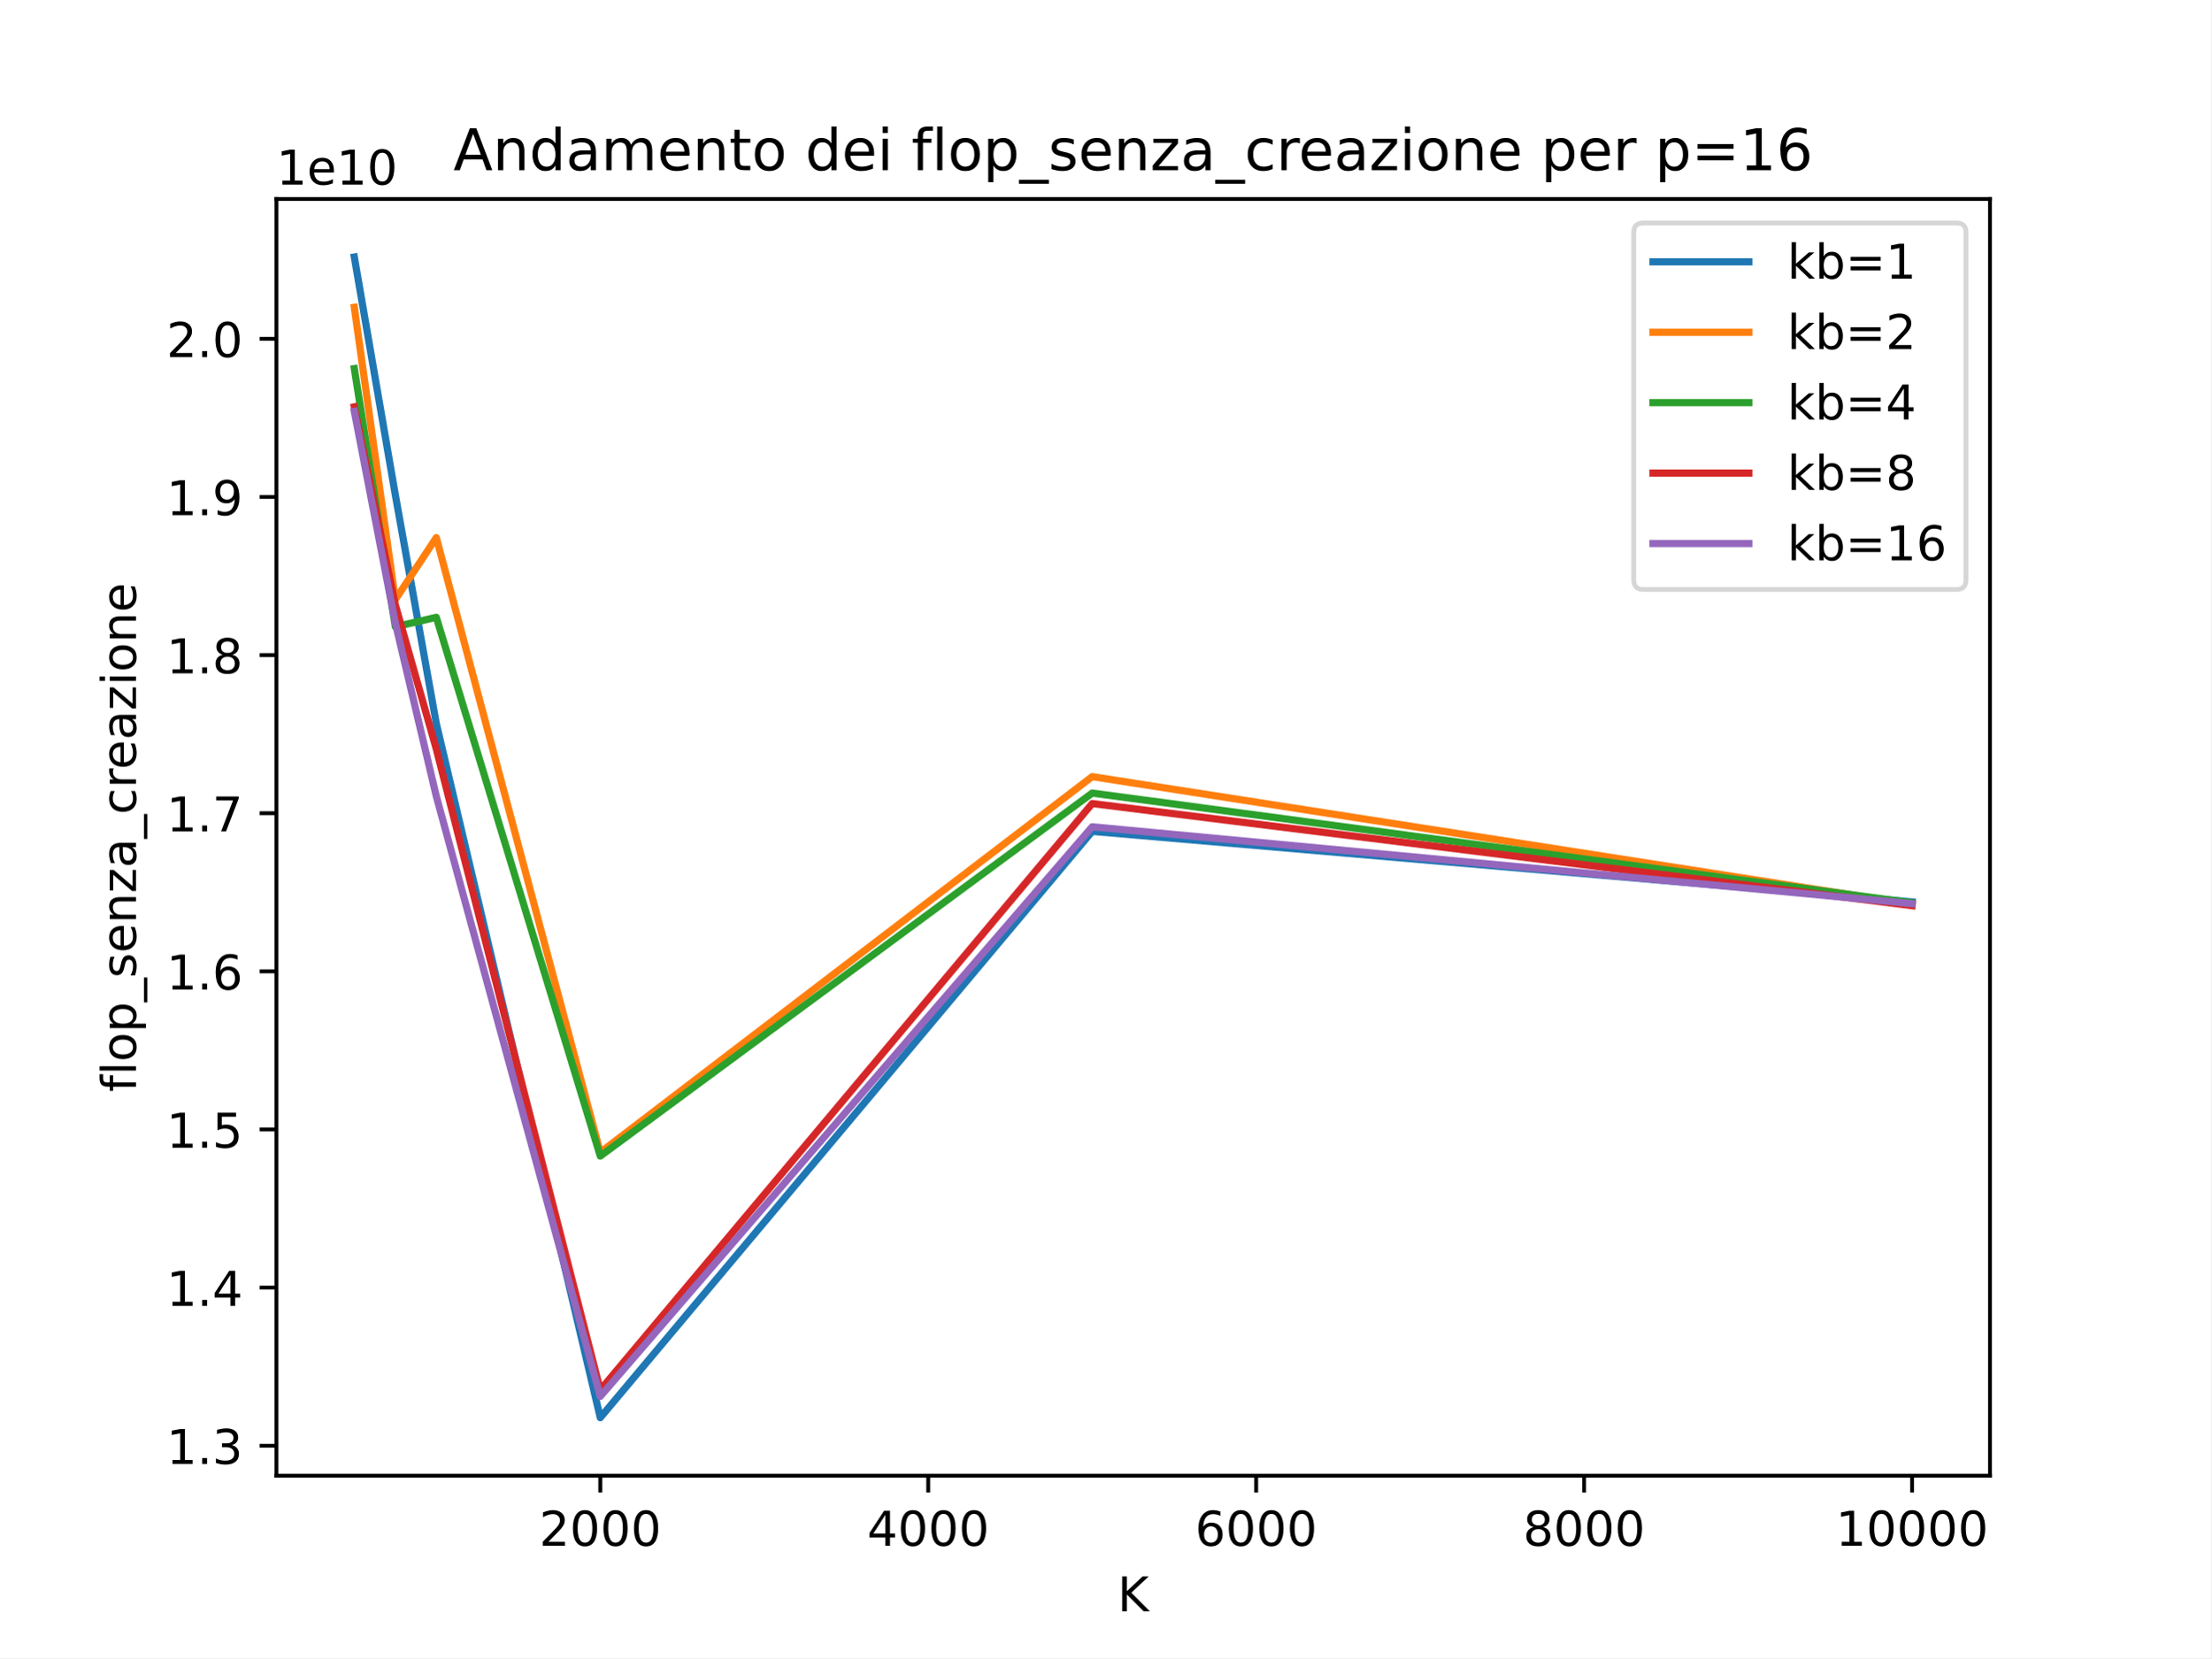
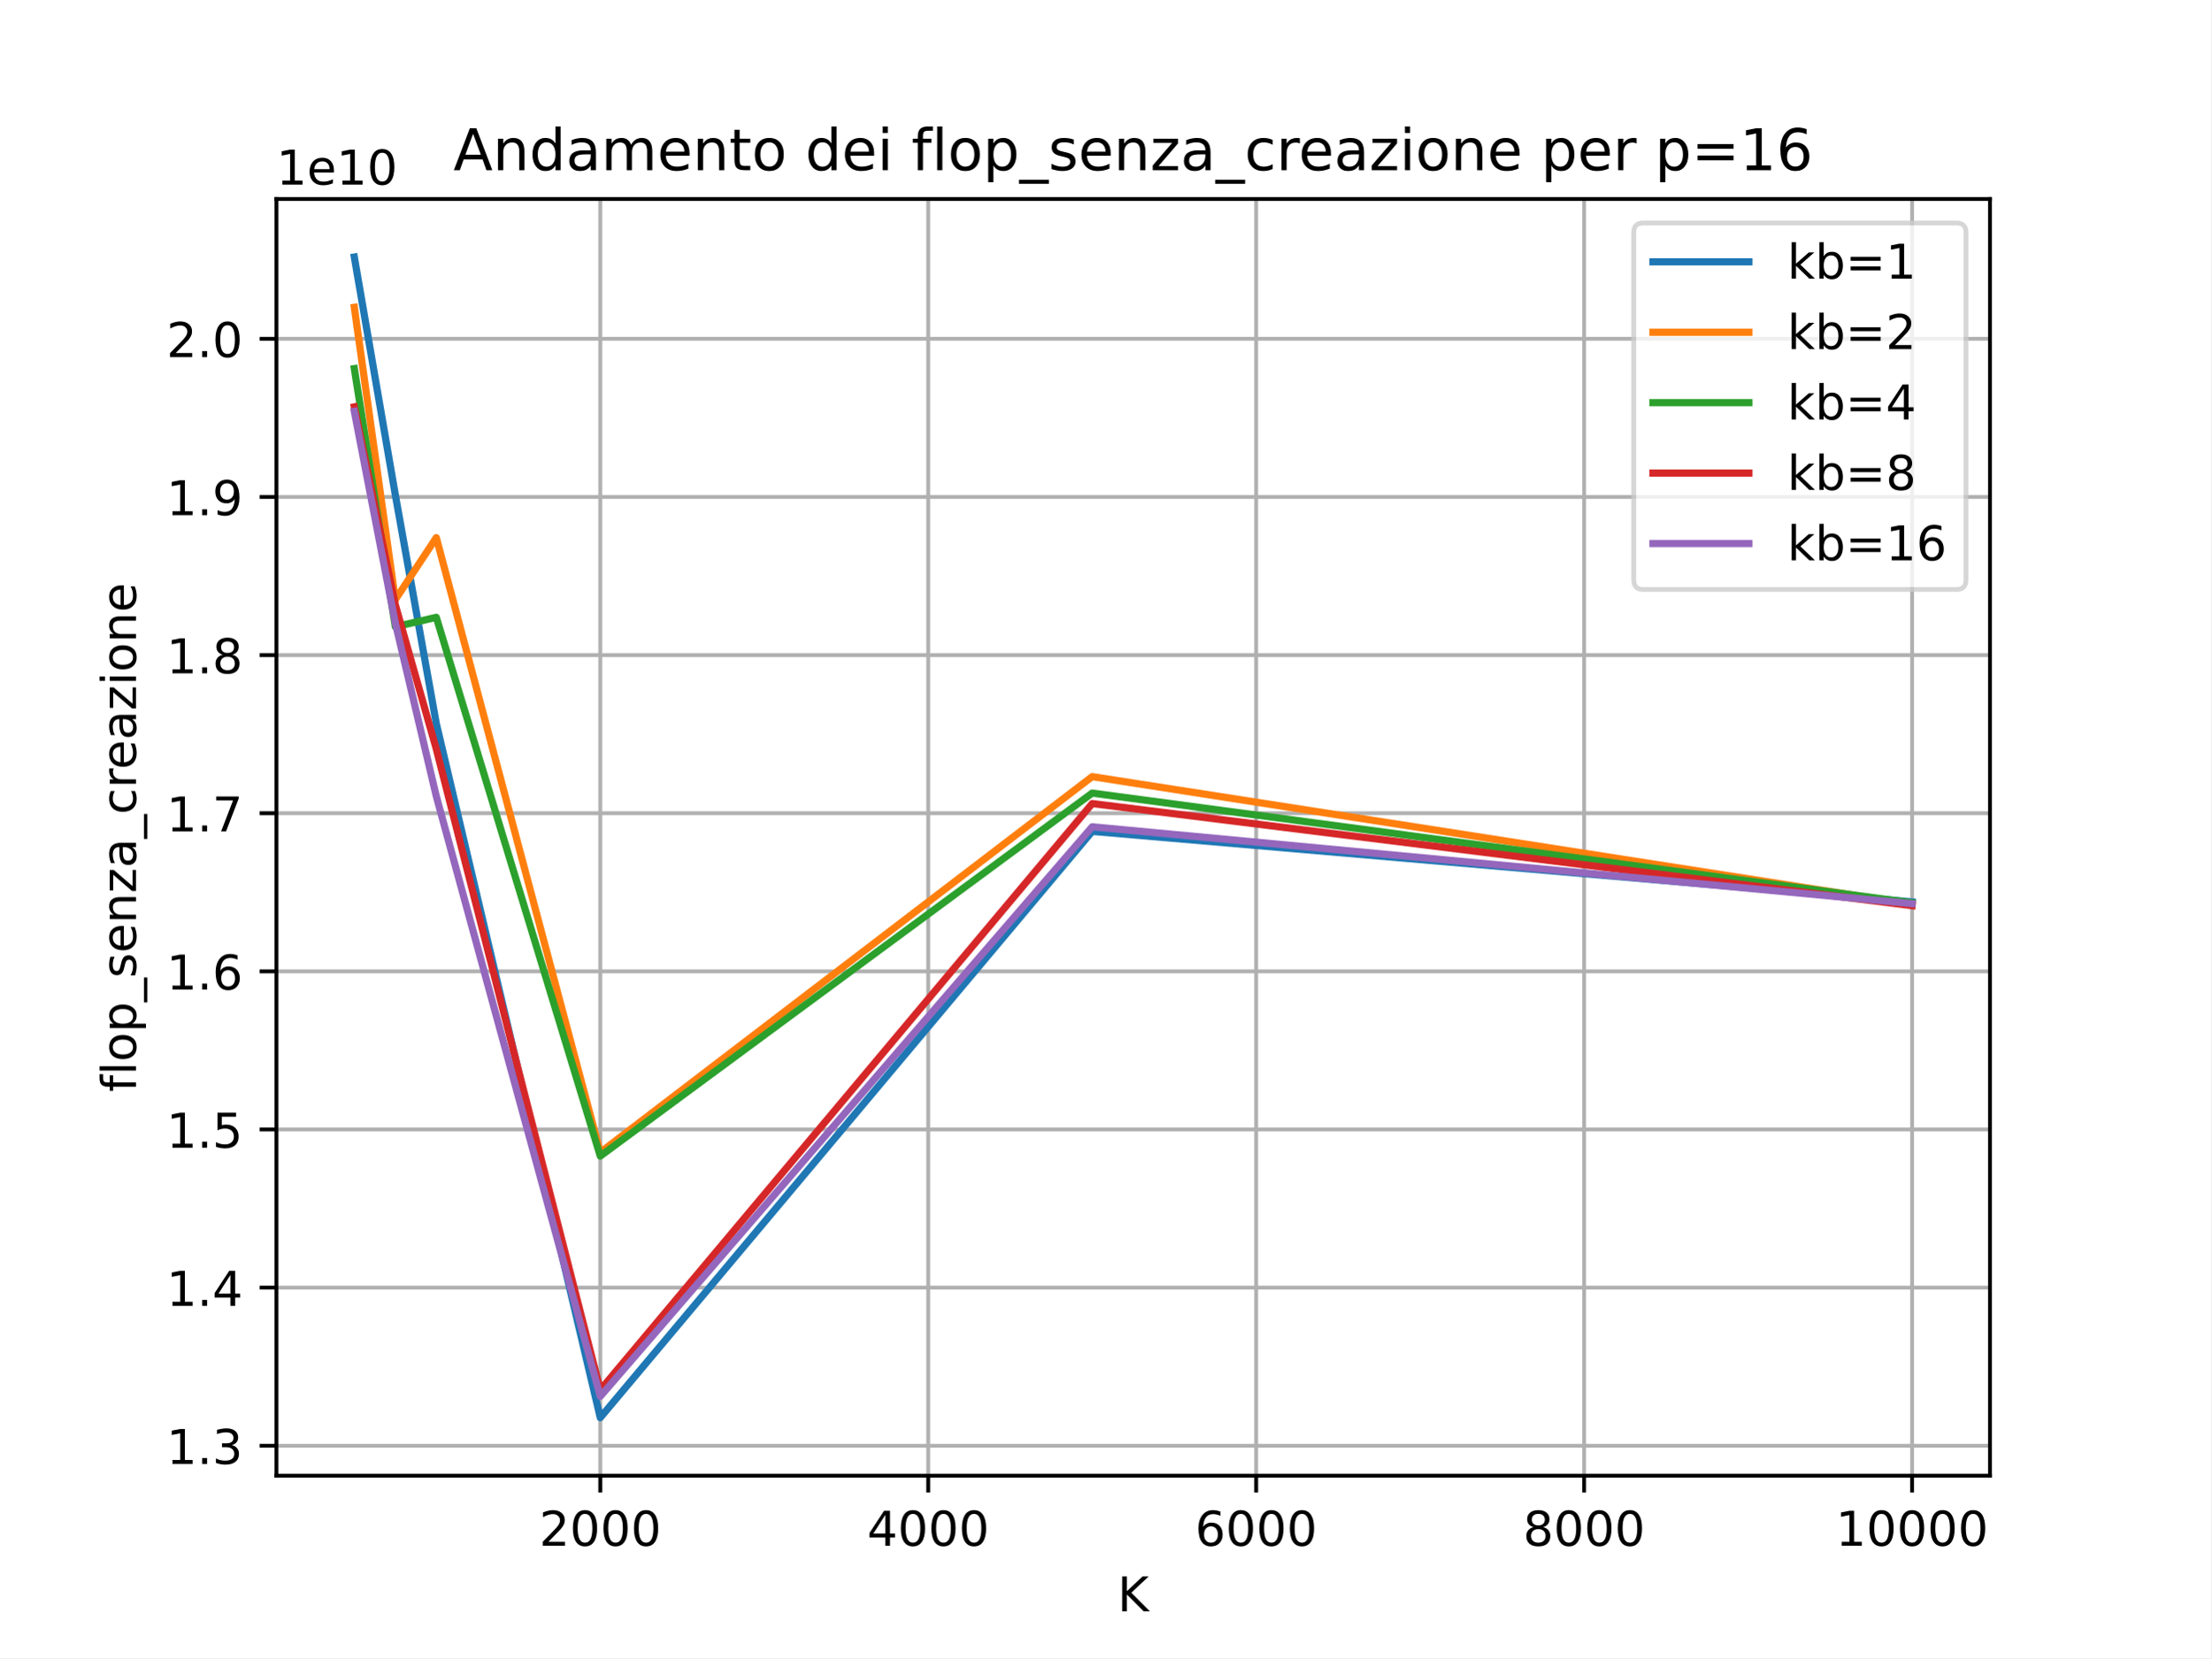
<svg xmlns="http://www.w3.org/2000/svg" xmlns:xlink="http://www.w3.org/1999/xlink" width="460.8pt" height="345.6pt" viewBox="0 0 460.8 345.6" version="1.1">
  <defs>
    <style type="text/css">*{stroke-linejoin: round; stroke-linecap: butt}</style>
  </defs>
  <g id="figure_1">
    <g id="patch_1">
      <path d="M 0 345.6  L 460.8 345.6  L 460.8 0  L 0 0  z " style="fill: #ffffff" />
    </g>
    <g id="axes_1">
      <g id="patch_2">
        <path d="M 57.6 307.584  L 414.72 307.584  L 414.72 41.472  L 57.6 41.472  z " style="fill: #ffffff" />
      </g>
      <g id="matplotlib.axis_1">
        <g id="xtick_1">
          <g id="line2d_1">
+             <path d="M 125.094 307.584  L 125.094 41.472  " clip-path="url(#p488bb3765c)" style="fill: none; stroke: #b0b0b0; stroke-width: 0.8; stroke-linecap: square" />
+           </g>
+           <g id="line2d_2">
            <defs>
-               <path id="m303eec79cc" d="M 0 0  L 0 3.5  " style="stroke: #000000; stroke-width: 0.8" />
+               <path id="m8a1fab4467" d="M 0 0  L 0 3.5  " style="stroke: #000000; stroke-width: 0.8" />
            </defs>
            <g>
-               <use xlink:href="#m303eec79cc" x="125.094" y="307.584" style="stroke: #000000; stroke-width: 0.8" />
+               <use xlink:href="#m8a1fab4467" x="125.094" y="307.584" style="stroke: #000000; stroke-width: 0.8" />
            </g>
          </g>
          <g id="text_1">
            <g transform="translate(112.369 322.1824) scale(0.1 -0.1)">
              <defs>
                <path id="DejaVuSans-32" d="M 1228 531  L 3431 531  L 3431 0  L 469 0  L 469 531  Q 828 903 1448 1529  Q 2069 2156 2228 2338  Q 2531 2678 2651 2914  Q 2772 3150 2772 3378  Q 2772 3750 2511 3984  Q 2250 4219 1831 4219  Q 1534 4219 1204 4116  Q 875 4013 500 3803  L 500 4441  Q 881 4594 1212 4672  Q 1544 4750 1819 4750  Q 2544 4750 2975 4387  Q 3406 4025 3406 3419  Q 3406 3131 3298 2873  Q 3191 2616 2906 2266  Q 2828 2175 2409 1742  Q 1991 1309 1228 531  z " transform="scale(0.015625)" />
                <path id="DejaVuSans-30" d="M 2034 4250  Q 1547 4250 1301 3770  Q 1056 3291 1056 2328  Q 1056 1369 1301 889  Q 1547 409 2034 409  Q 2525 409 2770 889  Q 3016 1369 3016 2328  Q 3016 3291 2770 3770  Q 2525 4250 2034 4250  z M 2034 4750  Q 2819 4750 3233 4129  Q 3647 3509 3647 2328  Q 3647 1150 3233 529  Q 2819 -91 2034 -91  Q 1250 -91 836 529  Q 422 1150 422 2328  Q 422 3509 836 4129  Q 1250 4750 2034 4750  z " transform="scale(0.015625)" />
              </defs>
              <use xlink:href="#DejaVuSans-32" />
              <use xlink:href="#DejaVuSans-30" x="63.623" />
              <use xlink:href="#DejaVuSans-30" x="127.246" />
              <use xlink:href="#DejaVuSans-30" x="190.869" />
            </g>
          </g>
        </g>
        <g id="xtick_2">
-           <g id="line2d_2">
-             <g>
-               <use xlink:href="#m303eec79cc" x="193.442" y="307.584" style="stroke: #000000; stroke-width: 0.8" />
+           <g id="line2d_3">
+             <path d="M 193.442 307.584  L 193.442 41.472  " clip-path="url(#p488bb3765c)" style="fill: none; stroke: #b0b0b0; stroke-width: 0.8; stroke-linecap: square" />
+           </g>
+           <g id="line2d_4">
+             <g>
+               <use xlink:href="#m8a1fab4467" x="193.442" y="307.584" style="stroke: #000000; stroke-width: 0.8" />
            </g>
          </g>
          <g id="text_2">
            <g transform="translate(180.7173 322.1824) scale(0.1 -0.1)">
              <defs>
                <path id="DejaVuSans-34" d="M 2419 4116  L 825 1625  L 2419 1625  L 2419 4116  z M 2253 4666  L 3047 4666  L 3047 1625  L 3713 1625  L 3713 1100  L 3047 1100  L 3047 0  L 2419 0  L 2419 1100  L 313 1100  L 313 1709  L 2253 4666  z " transform="scale(0.015625)" />
              </defs>
              <use xlink:href="#DejaVuSans-34" />
              <use xlink:href="#DejaVuSans-30" x="63.623" />
              <use xlink:href="#DejaVuSans-30" x="127.246" />
              <use xlink:href="#DejaVuSans-30" x="190.869" />
            </g>
          </g>
        </g>
        <g id="xtick_3">
-           <g id="line2d_3">
-             <g>
-               <use xlink:href="#m303eec79cc" x="261.791" y="307.584" style="stroke: #000000; stroke-width: 0.8" />
+           <g id="line2d_5">
+             <path d="M 261.791 307.584  L 261.791 41.472  " clip-path="url(#p488bb3765c)" style="fill: none; stroke: #b0b0b0; stroke-width: 0.8; stroke-linecap: square" />
+           </g>
+           <g id="line2d_6">
+             <g>
+               <use xlink:href="#m8a1fab4467" x="261.791" y="307.584" style="stroke: #000000; stroke-width: 0.8" />
            </g>
          </g>
          <g id="text_3">
            <g transform="translate(249.0656 322.1824) scale(0.1 -0.1)">
              <defs>
                <path id="DejaVuSans-36" d="M 2113 2584  Q 1688 2584 1439 2293  Q 1191 2003 1191 1497  Q 1191 994 1439 701  Q 1688 409 2113 409  Q 2538 409 2786 701  Q 3034 994 3034 1497  Q 3034 2003 2786 2293  Q 2538 2584 2113 2584  z M 3366 4563  L 3366 3988  Q 3128 4100 2886 4159  Q 2644 4219 2406 4219  Q 1781 4219 1451 3797  Q 1122 3375 1075 2522  Q 1259 2794 1537 2939  Q 1816 3084 2150 3084  Q 2853 3084 3261 2657  Q 3669 2231 3669 1497  Q 3669 778 3244 343  Q 2819 -91 2113 -91  Q 1303 -91 875 529  Q 447 1150 447 2328  Q 447 3434 972 4092  Q 1497 4750 2381 4750  Q 2619 4750 2861 4703  Q 3103 4656 3366 4563  z " transform="scale(0.015625)" />
              </defs>
              <use xlink:href="#DejaVuSans-36" />
              <use xlink:href="#DejaVuSans-30" x="63.623" />
              <use xlink:href="#DejaVuSans-30" x="127.246" />
              <use xlink:href="#DejaVuSans-30" x="190.869" />
            </g>
          </g>
        </g>
        <g id="xtick_4">
-           <g id="line2d_4">
-             <g>
-               <use xlink:href="#m303eec79cc" x="330.139" y="307.584" style="stroke: #000000; stroke-width: 0.8" />
+           <g id="line2d_7">
+             <path d="M 330.139 307.584  L 330.139 41.472  " clip-path="url(#p488bb3765c)" style="fill: none; stroke: #b0b0b0; stroke-width: 0.8; stroke-linecap: square" />
+           </g>
+           <g id="line2d_8">
+             <g>
+               <use xlink:href="#m8a1fab4467" x="330.139" y="307.584" style="stroke: #000000; stroke-width: 0.8" />
            </g>
          </g>
          <g id="text_4">
            <g transform="translate(317.4139 322.1824) scale(0.1 -0.1)">
              <defs>
                <path id="DejaVuSans-38" d="M 2034 2216  Q 1584 2216 1326 1975  Q 1069 1734 1069 1313  Q 1069 891 1326 650  Q 1584 409 2034 409  Q 2484 409 2743 651  Q 3003 894 3003 1313  Q 3003 1734 2745 1975  Q 2488 2216 2034 2216  z M 1403 2484  Q 997 2584 770 2862  Q 544 3141 544 3541  Q 544 4100 942 4425  Q 1341 4750 2034 4750  Q 2731 4750 3128 4425  Q 3525 4100 3525 3541  Q 3525 3141 3298 2862  Q 3072 2584 2669 2484  Q 3125 2378 3379 2068  Q 3634 1759 3634 1313  Q 3634 634 3220 271  Q 2806 -91 2034 -91  Q 1263 -91 848 271  Q 434 634 434 1313  Q 434 1759 690 2068  Q 947 2378 1403 2484  z M 1172 3481  Q 1172 3119 1398 2916  Q 1625 2713 2034 2713  Q 2441 2713 2670 2916  Q 2900 3119 2900 3481  Q 2900 3844 2670 4047  Q 2441 4250 2034 4250  Q 1625 4250 1398 4047  Q 1172 3844 1172 3481  z " transform="scale(0.015625)" />
              </defs>
              <use xlink:href="#DejaVuSans-38" />
              <use xlink:href="#DejaVuSans-30" x="63.623" />
              <use xlink:href="#DejaVuSans-30" x="127.246" />
              <use xlink:href="#DejaVuSans-30" x="190.869" />
            </g>
          </g>
        </g>
        <g id="xtick_5">
-           <g id="line2d_5">
-             <g>
-               <use xlink:href="#m303eec79cc" x="398.487" y="307.584" style="stroke: #000000; stroke-width: 0.8" />
+           <g id="line2d_9">
+             <path d="M 398.487 307.584  L 398.487 41.472  " clip-path="url(#p488bb3765c)" style="fill: none; stroke: #b0b0b0; stroke-width: 0.8; stroke-linecap: square" />
+           </g>
+           <g id="line2d_10">
+             <g>
+               <use xlink:href="#m8a1fab4467" x="398.487" y="307.584" style="stroke: #000000; stroke-width: 0.8" />
            </g>
          </g>
          <g id="text_5">
            <g transform="translate(382.581 322.1824) scale(0.1 -0.1)">
              <defs>
                <path id="DejaVuSans-31" d="M 794 531  L 1825 531  L 1825 4091  L 703 3866  L 703 4441  L 1819 4666  L 2450 4666  L 2450 531  L 3481 531  L 3481 0  L 794 0  L 794 531  z " transform="scale(0.015625)" />
              </defs>
              <use xlink:href="#DejaVuSans-31" />
              <use xlink:href="#DejaVuSans-30" x="63.623" />
              <use xlink:href="#DejaVuSans-30" x="127.246" />
              <use xlink:href="#DejaVuSans-30" x="190.869" />
              <use xlink:href="#DejaVuSans-30" x="254.492" />
            </g>
          </g>
        </g>
        <g id="text_6">
          <g transform="translate(232.8811 335.8606) scale(0.1 -0.1)">
            <defs>
              <path id="DejaVuSans-4b" d="M 628 4666  L 1259 4666  L 1259 2694  L 3353 4666  L 4166 4666  L 1850 2491  L 4331 0  L 3500 0  L 1259 2247  L 1259 0  L 628 0  L 628 4666  z " transform="scale(0.015625)" />
            </defs>
            <use xlink:href="#DejaVuSans-4b" />
          </g>
        </g>
      </g>
      <g id="matplotlib.axis_2">
        <g id="ytick_1">
-           <g id="line2d_6">
+           <g id="line2d_11">
+             <path d="M 57.6 301.341  L 414.72 301.341  " clip-path="url(#p488bb3765c)" style="fill: none; stroke: #b0b0b0; stroke-width: 0.8; stroke-linecap: square" />
+           </g>
+           <g id="line2d_12">
            <defs>
-               <path id="m26d5288cfd" d="M 0 0  L -3.5 0  " style="stroke: #000000; stroke-width: 0.8" />
+               <path id="mc2e366b44c" d="M 0 0  L -3.5 0  " style="stroke: #000000; stroke-width: 0.8" />
            </defs>
            <g>
-               <use xlink:href="#m26d5288cfd" x="57.6" y="301.341" style="stroke: #000000; stroke-width: 0.8" />
+               <use xlink:href="#mc2e366b44c" x="57.6" y="301.341" style="stroke: #000000; stroke-width: 0.8" />
            </g>
          </g>
          <g id="text_7">
            <g transform="translate(34.69687 305.14) scale(0.1 -0.1)">
              <defs>
                <path id="DejaVuSans-2e" d="M 684 794  L 1344 794  L 1344 0  L 684 0  L 684 794  z " transform="scale(0.015625)" />
                <path id="DejaVuSans-33" d="M 2597 2516  Q 3050 2419 3304 2112  Q 3559 1806 3559 1356  Q 3559 666 3084 287  Q 2609 -91 1734 -91  Q 1441 -91 1130 -33  Q 819 25 488 141  L 488 750  Q 750 597 1062 519  Q 1375 441 1716 441  Q 2309 441 2620 675  Q 2931 909 2931 1356  Q 2931 1769 2642 2001  Q 2353 2234 1838 2234  L 1294 2234  L 1294 2753  L 1863 2753  Q 2328 2753 2575 2939  Q 2822 3125 2822 3475  Q 2822 3834 2567 4026  Q 2313 4219 1838 4219  Q 1578 4219 1281 4162  Q 984 4106 628 3988  L 628 4550  Q 988 4650 1302 4700  Q 1616 4750 1894 4750  Q 2613 4750 3031 4423  Q 3450 4097 3450 3541  Q 3450 3153 3228 2886  Q 3006 2619 2597 2516  z " transform="scale(0.015625)" />
              </defs>
              <use xlink:href="#DejaVuSans-31" />
              <use xlink:href="#DejaVuSans-2e" x="63.623" />
              <use xlink:href="#DejaVuSans-33" x="95.41" />
            </g>
          </g>
        </g>
        <g id="ytick_2">
-           <g id="line2d_7">
-             <g>
-               <use xlink:href="#m26d5288cfd" x="57.6" y="268.38" style="stroke: #000000; stroke-width: 0.8" />
+           <g id="line2d_13">
+             <path d="M 57.6 268.38  L 414.72 268.38  " clip-path="url(#p488bb3765c)" style="fill: none; stroke: #b0b0b0; stroke-width: 0.8; stroke-linecap: square" />
+           </g>
+           <g id="line2d_14">
+             <g>
+               <use xlink:href="#mc2e366b44c" x="57.6" y="268.38" style="stroke: #000000; stroke-width: 0.8" />
            </g>
          </g>
          <g id="text_8">
            <g transform="translate(34.69687 272.1792) scale(0.1 -0.1)">
              <use xlink:href="#DejaVuSans-31" />
              <use xlink:href="#DejaVuSans-2e" x="63.623" />
              <use xlink:href="#DejaVuSans-34" x="95.41" />
            </g>
          </g>
        </g>
        <g id="ytick_3">
-           <g id="line2d_8">
-             <g>
-               <use xlink:href="#m26d5288cfd" x="57.6" y="235.419" style="stroke: #000000; stroke-width: 0.8" />
+           <g id="line2d_15">
+             <path d="M 57.6 235.419  L 414.72 235.419  " clip-path="url(#p488bb3765c)" style="fill: none; stroke: #b0b0b0; stroke-width: 0.8; stroke-linecap: square" />
+           </g>
+           <g id="line2d_16">
+             <g>
+               <use xlink:href="#mc2e366b44c" x="57.6" y="235.419" style="stroke: #000000; stroke-width: 0.8" />
            </g>
          </g>
          <g id="text_9">
            <g transform="translate(34.69687 239.2184) scale(0.1 -0.1)">
              <defs>
                <path id="DejaVuSans-35" d="M 691 4666  L 3169 4666  L 3169 4134  L 1269 4134  L 1269 2991  Q 1406 3038 1543 3061  Q 1681 3084 1819 3084  Q 2600 3084 3056 2656  Q 3513 2228 3513 1497  Q 3513 744 3044 326  Q 2575 -91 1722 -91  Q 1428 -91 1123 -41  Q 819 9 494 109  L 494 744  Q 775 591 1075 516  Q 1375 441 1709 441  Q 2250 441 2565 725  Q 2881 1009 2881 1497  Q 2881 1984 2565 2268  Q 2250 2553 1709 2553  Q 1456 2553 1204 2497  Q 953 2441 691 2322  L 691 4666  z " transform="scale(0.015625)" />
              </defs>
              <use xlink:href="#DejaVuSans-31" />
              <use xlink:href="#DejaVuSans-2e" x="63.623" />
              <use xlink:href="#DejaVuSans-35" x="95.41" />
            </g>
          </g>
        </g>
        <g id="ytick_4">
-           <g id="line2d_9">
-             <g>
-               <use xlink:href="#m26d5288cfd" x="57.6" y="202.458" style="stroke: #000000; stroke-width: 0.8" />
+           <g id="line2d_17">
+             <path d="M 57.6 202.458  L 414.72 202.458  " clip-path="url(#p488bb3765c)" style="fill: none; stroke: #b0b0b0; stroke-width: 0.8; stroke-linecap: square" />
+           </g>
+           <g id="line2d_18">
+             <g>
+               <use xlink:href="#mc2e366b44c" x="57.6" y="202.458" style="stroke: #000000; stroke-width: 0.8" />
            </g>
          </g>
          <g id="text_10">
            <g transform="translate(34.69687 206.2576) scale(0.1 -0.1)">
              <use xlink:href="#DejaVuSans-31" />
              <use xlink:href="#DejaVuSans-2e" x="63.623" />
              <use xlink:href="#DejaVuSans-36" x="95.41" />
            </g>
          </g>
        </g>
        <g id="ytick_5">
-           <g id="line2d_10">
-             <g>
-               <use xlink:href="#m26d5288cfd" x="57.6" y="169.498" style="stroke: #000000; stroke-width: 0.8" />
+           <g id="line2d_19">
+             <path d="M 57.6 169.498  L 414.72 169.498  " clip-path="url(#p488bb3765c)" style="fill: none; stroke: #b0b0b0; stroke-width: 0.8; stroke-linecap: square" />
+           </g>
+           <g id="line2d_20">
+             <g>
+               <use xlink:href="#mc2e366b44c" x="57.6" y="169.498" style="stroke: #000000; stroke-width: 0.8" />
            </g>
          </g>
          <g id="text_11">
            <g transform="translate(34.69687 173.2968) scale(0.1 -0.1)">
              <defs>
                <path id="DejaVuSans-37" d="M 525 4666  L 3525 4666  L 3525 4397  L 1831 0  L 1172 0  L 2766 4134  L 525 4134  L 525 4666  z " transform="scale(0.015625)" />
              </defs>
              <use xlink:href="#DejaVuSans-31" />
              <use xlink:href="#DejaVuSans-2e" x="63.623" />
              <use xlink:href="#DejaVuSans-37" x="95.41" />
            </g>
          </g>
        </g>
        <g id="ytick_6">
-           <g id="line2d_11">
-             <g>
-               <use xlink:href="#m26d5288cfd" x="57.6" y="136.537" style="stroke: #000000; stroke-width: 0.8" />
+           <g id="line2d_21">
+             <path d="M 57.6 136.537  L 414.72 136.537  " clip-path="url(#p488bb3765c)" style="fill: none; stroke: #b0b0b0; stroke-width: 0.8; stroke-linecap: square" />
+           </g>
+           <g id="line2d_22">
+             <g>
+               <use xlink:href="#mc2e366b44c" x="57.6" y="136.537" style="stroke: #000000; stroke-width: 0.8" />
            </g>
          </g>
          <g id="text_12">
            <g transform="translate(34.69687 140.336) scale(0.1 -0.1)">
              <use xlink:href="#DejaVuSans-31" />
              <use xlink:href="#DejaVuSans-2e" x="63.623" />
              <use xlink:href="#DejaVuSans-38" x="95.41" />
            </g>
          </g>
        </g>
        <g id="ytick_7">
-           <g id="line2d_12">
-             <g>
-               <use xlink:href="#m26d5288cfd" x="57.6" y="103.576" style="stroke: #000000; stroke-width: 0.8" />
+           <g id="line2d_23">
+             <path d="M 57.6 103.576  L 414.72 103.576  " clip-path="url(#p488bb3765c)" style="fill: none; stroke: #b0b0b0; stroke-width: 0.8; stroke-linecap: square" />
+           </g>
+           <g id="line2d_24">
+             <g>
+               <use xlink:href="#mc2e366b44c" x="57.6" y="103.576" style="stroke: #000000; stroke-width: 0.8" />
            </g>
          </g>
          <g id="text_13">
            <g transform="translate(34.69687 107.3752) scale(0.1 -0.1)">
              <defs>
                <path id="DejaVuSans-39" d="M 703 97  L 703 672  Q 941 559 1184 500  Q 1428 441 1663 441  Q 2288 441 2617 861  Q 2947 1281 2994 2138  Q 2813 1869 2534 1725  Q 2256 1581 1919 1581  Q 1219 1581 811 2004  Q 403 2428 403 3163  Q 403 3881 828 4315  Q 1253 4750 1959 4750  Q 2769 4750 3195 4129  Q 3622 3509 3622 2328  Q 3622 1225 3098 567  Q 2575 -91 1691 -91  Q 1453 -91 1209 -44  Q 966 3 703 97  z M 1959 2075  Q 2384 2075 2632 2365  Q 2881 2656 2881 3163  Q 2881 3666 2632 3958  Q 2384 4250 1959 4250  Q 1534 4250 1286 3958  Q 1038 3666 1038 3163  Q 1038 2656 1286 2365  Q 1534 2075 1959 2075  z " transform="scale(0.015625)" />
              </defs>
              <use xlink:href="#DejaVuSans-31" />
              <use xlink:href="#DejaVuSans-2e" x="63.623" />
              <use xlink:href="#DejaVuSans-39" x="95.41" />
            </g>
          </g>
        </g>
        <g id="ytick_8">
-           <g id="line2d_13">
-             <g>
-               <use xlink:href="#m26d5288cfd" x="57.6" y="70.615" style="stroke: #000000; stroke-width: 0.8" />
+           <g id="line2d_25">
+             <path d="M 57.6 70.615  L 414.72 70.615  " clip-path="url(#p488bb3765c)" style="fill: none; stroke: #b0b0b0; stroke-width: 0.8; stroke-linecap: square" />
+           </g>
+           <g id="line2d_26">
+             <g>
+               <use xlink:href="#mc2e366b44c" x="57.6" y="70.615" style="stroke: #000000; stroke-width: 0.8" />
            </g>
          </g>
          <g id="text_14">
            <g transform="translate(34.69687 74.41446) scale(0.1 -0.1)">
              <use xlink:href="#DejaVuSans-32" />
              <use xlink:href="#DejaVuSans-2e" x="63.623" />
              <use xlink:href="#DejaVuSans-30" x="95.41" />
            </g>
          </g>
        </g>
        <g id="text_15">
          <g transform="translate(28.33906 227.5999) rotate(-90) scale(0.1 -0.1)">
            <defs>
              <path id="DejaVuSans-66" d="M 2375 4863  L 2375 4384  L 1825 4384  Q 1516 4384 1395 4259  Q 1275 4134 1275 3809  L 1275 3500  L 2222 3500  L 2222 3053  L 1275 3053  L 1275 0  L 697 0  L 697 3053  L 147 3053  L 147 3500  L 697 3500  L 697 3744  Q 697 4328 969 4595  Q 1241 4863 1831 4863  L 2375 4863  z " transform="scale(0.015625)" />
              <path id="DejaVuSans-6c" d="M 603 4863  L 1178 4863  L 1178 0  L 603 0  L 603 4863  z " transform="scale(0.015625)" />
              <path id="DejaVuSans-6f" d="M 1959 3097  Q 1497 3097 1228 2736  Q 959 2375 959 1747  Q 959 1119 1226 758  Q 1494 397 1959 397  Q 2419 397 2687 759  Q 2956 1122 2956 1747  Q 2956 2369 2687 2733  Q 2419 3097 1959 3097  z M 1959 3584  Q 2709 3584 3137 3096  Q 3566 2609 3566 1747  Q 3566 888 3137 398  Q 2709 -91 1959 -91  Q 1206 -91 779 398  Q 353 888 353 1747  Q 353 2609 779 3096  Q 1206 3584 1959 3584  z " transform="scale(0.015625)" />
              <path id="DejaVuSans-70" d="M 1159 525  L 1159 -1331  L 581 -1331  L 581 3500  L 1159 3500  L 1159 2969  Q 1341 3281 1617 3432  Q 1894 3584 2278 3584  Q 2916 3584 3314 3078  Q 3713 2572 3713 1747  Q 3713 922 3314 415  Q 2916 -91 2278 -91  Q 1894 -91 1617 61  Q 1341 213 1159 525  z M 3116 1747  Q 3116 2381 2855 2742  Q 2594 3103 2138 3103  Q 1681 3103 1420 2742  Q 1159 2381 1159 1747  Q 1159 1113 1420 752  Q 1681 391 2138 391  Q 2594 391 2855 752  Q 3116 1113 3116 1747  z " transform="scale(0.015625)" />
              <path id="DejaVuSans-5f" d="M 3263 -1063  L 3263 -1509  L -63 -1509  L -63 -1063  L 3263 -1063  z " transform="scale(0.015625)" />
              <path id="DejaVuSans-73" d="M 2834 3397  L 2834 2853  Q 2591 2978 2328 3040  Q 2066 3103 1784 3103  Q 1356 3103 1142 2972  Q 928 2841 928 2578  Q 928 2378 1081 2264  Q 1234 2150 1697 2047  L 1894 2003  Q 2506 1872 2764 1633  Q 3022 1394 3022 966  Q 3022 478 2636 193  Q 2250 -91 1575 -91  Q 1294 -91 989 -36  Q 684 19 347 128  L 347 722  Q 666 556 975 473  Q 1284 391 1588 391  Q 1994 391 2212 530  Q 2431 669 2431 922  Q 2431 1156 2273 1281  Q 2116 1406 1581 1522  L 1381 1569  Q 847 1681 609 1914  Q 372 2147 372 2553  Q 372 3047 722 3315  Q 1072 3584 1716 3584  Q 2034 3584 2315 3537  Q 2597 3491 2834 3397  z " transform="scale(0.015625)" />
              <path id="DejaVuSans-65" d="M 3597 1894  L 3597 1613  L 953 1613  Q 991 1019 1311 708  Q 1631 397 2203 397  Q 2534 397 2845 478  Q 3156 559 3463 722  L 3463 178  Q 3153 47 2828 -22  Q 2503 -91 2169 -91  Q 1331 -91 842 396  Q 353 884 353 1716  Q 353 2575 817 3079  Q 1281 3584 2069 3584  Q 2775 3584 3186 3129  Q 3597 2675 3597 1894  z M 3022 2063  Q 3016 2534 2758 2815  Q 2500 3097 2075 3097  Q 1594 3097 1305 2825  Q 1016 2553 972 2059  L 3022 2063  z " transform="scale(0.015625)" />
              <path id="DejaVuSans-6e" d="M 3513 2113  L 3513 0  L 2938 0  L 2938 2094  Q 2938 2591 2744 2837  Q 2550 3084 2163 3084  Q 1697 3084 1428 2787  Q 1159 2491 1159 1978  L 1159 0  L 581 0  L 581 3500  L 1159 3500  L 1159 2956  Q 1366 3272 1645 3428  Q 1925 3584 2291 3584  Q 2894 3584 3203 3211  Q 3513 2838 3513 2113  z " transform="scale(0.015625)" />
              <path id="DejaVuSans-7a" d="M 353 3500  L 3084 3500  L 3084 2975  L 922 459  L 3084 459  L 3084 0  L 275 0  L 275 525  L 2438 3041  L 353 3041  L 353 3500  z " transform="scale(0.015625)" />
              <path id="DejaVuSans-61" d="M 2194 1759  Q 1497 1759 1228 1600  Q 959 1441 959 1056  Q 959 750 1161 570  Q 1363 391 1709 391  Q 2188 391 2477 730  Q 2766 1069 2766 1631  L 2766 1759  L 2194 1759  z M 3341 1997  L 3341 0  L 2766 0  L 2766 531  Q 2569 213 2275 61  Q 1981 -91 1556 -91  Q 1019 -91 701 211  Q 384 513 384 1019  Q 384 1609 779 1909  Q 1175 2209 1959 2209  L 2766 2209  L 2766 2266  Q 2766 2663 2505 2880  Q 2244 3097 1772 3097  Q 1472 3097 1187 3025  Q 903 2953 641 2809  L 641 3341  Q 956 3463 1253 3523  Q 1550 3584 1831 3584  Q 2591 3584 2966 3190  Q 3341 2797 3341 1997  z " transform="scale(0.015625)" />
              <path id="DejaVuSans-63" d="M 3122 3366  L 3122 2828  Q 2878 2963 2633 3030  Q 2388 3097 2138 3097  Q 1578 3097 1268 2742  Q 959 2388 959 1747  Q 959 1106 1268 751  Q 1578 397 2138 397  Q 2388 397 2633 464  Q 2878 531 3122 666  L 3122 134  Q 2881 22 2623 -34  Q 2366 -91 2075 -91  Q 1284 -91 818 406  Q 353 903 353 1747  Q 353 2603 823 3093  Q 1294 3584 2113 3584  Q 2378 3584 2631 3529  Q 2884 3475 3122 3366  z " transform="scale(0.015625)" />
              <path id="DejaVuSans-72" d="M 2631 2963  Q 2534 3019 2420 3045  Q 2306 3072 2169 3072  Q 1681 3072 1420 2755  Q 1159 2438 1159 1844  L 1159 0  L 581 0  L 581 3500  L 1159 3500  L 1159 2956  Q 1341 3275 1631 3429  Q 1922 3584 2338 3584  Q 2397 3584 2469 3576  Q 2541 3569 2628 3553  L 2631 2963  z " transform="scale(0.015625)" />
              <path id="DejaVuSans-69" d="M 603 3500  L 1178 3500  L 1178 0  L 603 0  L 603 3500  z M 603 4863  L 1178 4863  L 1178 4134  L 603 4134  L 603 4863  z " transform="scale(0.015625)" />
            </defs>
            <use xlink:href="#DejaVuSans-66" />
            <use xlink:href="#DejaVuSans-6c" x="35.205" />
            <use xlink:href="#DejaVuSans-6f" x="62.988" />
            <use xlink:href="#DejaVuSans-70" x="124.17" />
            <use xlink:href="#DejaVuSans-5f" x="187.646" />
            <use xlink:href="#DejaVuSans-73" x="237.646" />
            <use xlink:href="#DejaVuSans-65" x="289.746" />
            <use xlink:href="#DejaVuSans-6e" x="351.27" />
            <use xlink:href="#DejaVuSans-7a" x="414.648" />
            <use xlink:href="#DejaVuSans-61" x="467.139" />
            <use xlink:href="#DejaVuSans-5f" x="528.418" />
            <use xlink:href="#DejaVuSans-63" x="578.418" />
            <use xlink:href="#DejaVuSans-72" x="633.398" />
            <use xlink:href="#DejaVuSans-65" x="672.262" />
            <use xlink:href="#DejaVuSans-61" x="733.785" />
            <use xlink:href="#DejaVuSans-7a" x="795.064" />
            <use xlink:href="#DejaVuSans-69" x="847.555" />
            <use xlink:href="#DejaVuSans-6f" x="875.338" />
            <use xlink:href="#DejaVuSans-6e" x="936.52" />
            <use xlink:href="#DejaVuSans-65" x="999.898" />
          </g>
        </g>
        <g id="text_16">
          <g transform="translate(57.6 38.472) scale(0.1 -0.1)">
            <use xlink:href="#DejaVuSans-31" />
            <use xlink:href="#DejaVuSans-65" x="63.623" />
            <use xlink:href="#DejaVuSans-31" x="125.146" />
            <use xlink:href="#DejaVuSans-30" x="188.77" />
          </g>
        </g>
      </g>
-       <g id="line2d_14">
-         <path d="M 73.833 53.568  L 82.376 103.109  L 90.92 150.802  L 125.094 295.488  L 227.616 173.283  L 398.487 187.988  " clip-path="url(#p96022a621e)" style="fill: none; stroke: #1f77b4; stroke-width: 1.5; stroke-linecap: square" />
-       </g>
-       <g id="line2d_15">
-         <path d="M 73.833 64.048  L 82.376 124.986  L 90.92 112.054  L 125.094 240.208  L 227.616 161.875  L 398.487 188.483  " clip-path="url(#p96022a621e)" style="fill: none; stroke: #ff7f0e; stroke-width: 1.5; stroke-linecap: square" />
-       </g>
-       <g id="line2d_16">
-         <path d="M 73.833 76.821  L 82.376 130.634  L 90.92 128.67  L 125.094 240.968  L 227.616 165.302  L 398.487 188.182  " clip-path="url(#p96022a621e)" style="fill: none; stroke: #2ca02c; stroke-width: 1.5; stroke-linecap: square" />
-       </g>
-       <g id="line2d_17">
-         <path d="M 73.833 84.796  L 82.376 126.047  L 90.92 156.12  L 125.094 289.724  L 227.616 167.486  L 398.487 188.773  " clip-path="url(#p96022a621e)" style="fill: none; stroke: #d62728; stroke-width: 1.5; stroke-linecap: square" />
-       </g>
-       <g id="line2d_18">
-         <path d="M 73.833 85.739  L 82.376 129.837  L 90.92 165.957  L 125.094 291.057  L 227.616 172.327  L 398.487 188.353  " clip-path="url(#p96022a621e)" style="fill: none; stroke: #9467bd; stroke-width: 1.5; stroke-linecap: square" />
+       <g id="line2d_27">
+         <path d="M 73.833 53.568  L 82.376 103.109  L 90.92 150.802  L 125.094 295.488  L 227.616 173.283  L 398.487 187.988  " clip-path="url(#p488bb3765c)" style="fill: none; stroke: #1f77b4; stroke-width: 1.5; stroke-linecap: square" />
+       </g>
+       <g id="line2d_28">
+         <path d="M 73.833 64.048  L 82.376 124.986  L 90.92 112.054  L 125.094 240.208  L 227.616 161.875  L 398.487 188.483  " clip-path="url(#p488bb3765c)" style="fill: none; stroke: #ff7f0e; stroke-width: 1.5; stroke-linecap: square" />
+       </g>
+       <g id="line2d_29">
+         <path d="M 73.833 76.821  L 82.376 130.634  L 90.92 128.67  L 125.094 240.968  L 227.616 165.302  L 398.487 188.182  " clip-path="url(#p488bb3765c)" style="fill: none; stroke: #2ca02c; stroke-width: 1.5; stroke-linecap: square" />
+       </g>
+       <g id="line2d_30">
+         <path d="M 73.833 84.796  L 82.376 126.047  L 90.92 156.12  L 125.094 289.724  L 227.616 167.486  L 398.487 188.773  " clip-path="url(#p488bb3765c)" style="fill: none; stroke: #d62728; stroke-width: 1.5; stroke-linecap: square" />
+       </g>
+       <g id="line2d_31">
+         <path d="M 73.833 85.739  L 82.376 129.837  L 90.92 165.957  L 125.094 291.057  L 227.616 172.327  L 398.487 188.353  " clip-path="url(#p488bb3765c)" style="fill: none; stroke: #9467bd; stroke-width: 1.5; stroke-linecap: square" />
      </g>
      <g id="patch_3">
        <path d="M 57.6 307.584  L 57.6 41.472  " style="fill: none; stroke: #000000; stroke-width: 0.8; stroke-linejoin: miter; stroke-linecap: square" />
      </g>
      <g id="patch_4">
        <path d="M 414.72 307.584  L 414.72 41.472  " style="fill: none; stroke: #000000; stroke-width: 0.8; stroke-linejoin: miter; stroke-linecap: square" />
      </g>
      <g id="patch_5">
        <path d="M 57.6 307.584  L 414.72 307.584  " style="fill: none; stroke: #000000; stroke-width: 0.8; stroke-linejoin: miter; stroke-linecap: square" />
      </g>
      <g id="patch_6">
        <path d="M 57.6 41.472  L 414.72 41.472  " style="fill: none; stroke: #000000; stroke-width: 0.8; stroke-linejoin: miter; stroke-linecap: square" />
      </g>
      <g id="text_17">
        <g transform="translate(94.48406 35.472) scale(0.12 -0.12)">
          <defs>
            <path id="DejaVuSans-41" d="M 2188 4044  L 1331 1722  L 3047 1722  L 2188 4044  z M 1831 4666  L 2547 4666  L 4325 0  L 3669 0  L 3244 1197  L 1141 1197  L 716 0  L 50 0  L 1831 4666  z " transform="scale(0.015625)" />
            <path id="DejaVuSans-64" d="M 2906 2969  L 2906 4863  L 3481 4863  L 3481 0  L 2906 0  L 2906 525  Q 2725 213 2448 61  Q 2172 -91 1784 -91  Q 1150 -91 751 415  Q 353 922 353 1747  Q 353 2572 751 3078  Q 1150 3584 1784 3584  Q 2172 3584 2448 3432  Q 2725 3281 2906 2969  z M 947 1747  Q 947 1113 1208 752  Q 1469 391 1925 391  Q 2381 391 2643 752  Q 2906 1113 2906 1747  Q 2906 2381 2643 2742  Q 2381 3103 1925 3103  Q 1469 3103 1208 2742  Q 947 2381 947 1747  z " transform="scale(0.015625)" />
            <path id="DejaVuSans-6d" d="M 3328 2828  Q 3544 3216 3844 3400  Q 4144 3584 4550 3584  Q 5097 3584 5394 3201  Q 5691 2819 5691 2113  L 5691 0  L 5113 0  L 5113 2094  Q 5113 2597 4934 2840  Q 4756 3084 4391 3084  Q 3944 3084 3684 2787  Q 3425 2491 3425 1978  L 3425 0  L 2847 0  L 2847 2094  Q 2847 2600 2669 2842  Q 2491 3084 2119 3084  Q 1678 3084 1418 2786  Q 1159 2488 1159 1978  L 1159 0  L 581 0  L 581 3500  L 1159 3500  L 1159 2956  Q 1356 3278 1631 3431  Q 1906 3584 2284 3584  Q 2666 3584 2933 3390  Q 3200 3197 3328 2828  z " transform="scale(0.015625)" />
            <path id="DejaVuSans-74" d="M 1172 4494  L 1172 3500  L 2356 3500  L 2356 3053  L 1172 3053  L 1172 1153  Q 1172 725 1289 603  Q 1406 481 1766 481  L 2356 481  L 2356 0  L 1766 0  Q 1100 0 847 248  Q 594 497 594 1153  L 594 3053  L 172 3053  L 172 3500  L 594 3500  L 594 4494  L 1172 4494  z " transform="scale(0.015625)" />
            <path id="DejaVuSans-20" transform="scale(0.015625)" />
            <path id="DejaVuSans-3d" d="M 678 2906  L 4684 2906  L 4684 2381  L 678 2381  L 678 2906  z M 678 1631  L 4684 1631  L 4684 1100  L 678 1100  L 678 1631  z " transform="scale(0.015625)" />
          </defs>
          <use xlink:href="#DejaVuSans-41" />
          <use xlink:href="#DejaVuSans-6e" x="68.408" />
          <use xlink:href="#DejaVuSans-64" x="131.787" />
          <use xlink:href="#DejaVuSans-61" x="195.264" />
          <use xlink:href="#DejaVuSans-6d" x="256.543" />
          <use xlink:href="#DejaVuSans-65" x="353.955" />
          <use xlink:href="#DejaVuSans-6e" x="415.479" />
          <use xlink:href="#DejaVuSans-74" x="478.857" />
          <use xlink:href="#DejaVuSans-6f" x="518.066" />
          <use xlink:href="#DejaVuSans-20" x="579.248" />
          <use xlink:href="#DejaVuSans-64" x="611.035" />
          <use xlink:href="#DejaVuSans-65" x="674.512" />
          <use xlink:href="#DejaVuSans-69" x="736.035" />
          <use xlink:href="#DejaVuSans-20" x="763.818" />
          <use xlink:href="#DejaVuSans-66" x="795.605" />
          <use xlink:href="#DejaVuSans-6c" x="830.811" />
          <use xlink:href="#DejaVuSans-6f" x="858.594" />
          <use xlink:href="#DejaVuSans-70" x="919.775" />
          <use xlink:href="#DejaVuSans-5f" x="983.252" />
          <use xlink:href="#DejaVuSans-73" x="1033.252" />
          <use xlink:href="#DejaVuSans-65" x="1085.352" />
          <use xlink:href="#DejaVuSans-6e" x="1146.875" />
          <use xlink:href="#DejaVuSans-7a" x="1210.254" />
          <use xlink:href="#DejaVuSans-61" x="1262.744" />
          <use xlink:href="#DejaVuSans-5f" x="1324.023" />
          <use xlink:href="#DejaVuSans-63" x="1374.023" />
          <use xlink:href="#DejaVuSans-72" x="1429.004" />
          <use xlink:href="#DejaVuSans-65" x="1467.867" />
          <use xlink:href="#DejaVuSans-61" x="1529.391" />
          <use xlink:href="#DejaVuSans-7a" x="1590.67" />
          <use xlink:href="#DejaVuSans-69" x="1643.16" />
          <use xlink:href="#DejaVuSans-6f" x="1670.943" />
          <use xlink:href="#DejaVuSans-6e" x="1732.125" />
          <use xlink:href="#DejaVuSans-65" x="1795.504" />
          <use xlink:href="#DejaVuSans-20" x="1857.027" />
          <use xlink:href="#DejaVuSans-70" x="1888.814" />
          <use xlink:href="#DejaVuSans-65" x="1952.291" />
          <use xlink:href="#DejaVuSans-72" x="2013.814" />
          <use xlink:href="#DejaVuSans-20" x="2054.928" />
          <use xlink:href="#DejaVuSans-70" x="2086.715" />
          <use xlink:href="#DejaVuSans-3d" x="2150.191" />
          <use xlink:href="#DejaVuSans-31" x="2233.98" />
          <use xlink:href="#DejaVuSans-36" x="2297.604" />
        </g>
      </g>
      <g id="legend_1">
        <g id="patch_7">
          <path d="M 342.476 122.863  L 407.72 122.863  Q 409.72 122.863 409.72 120.863  L 409.72 48.472  Q 409.72 46.472 407.72 46.472  L 342.476 46.472  Q 340.476 46.472 340.476 48.472  L 340.476 120.863  Q 340.476 122.863 342.476 122.863  z " style="fill: #ffffff; opacity: 0.8; stroke: #cccccc; stroke-linejoin: miter" />
        </g>
-         <g id="line2d_19">
+         <g id="line2d_32">
          <path d="M 344.476 54.57  L 354.476 54.57  L 364.476 54.57  " style="fill: none; stroke: #1f77b4; stroke-width: 1.5; stroke-linecap: square" />
        </g>
        <g id="text_18">
          <g transform="translate(372.4762 58.07044) scale(0.1 -0.1)">
            <defs>
              <path id="DejaVuSans-6b" d="M 581 4863  L 1159 4863  L 1159 1991  L 2875 3500  L 3609 3500  L 1753 1863  L 3688 0  L 2938 0  L 1159 1709  L 1159 0  L 581 0  L 581 4863  z " transform="scale(0.015625)" />
              <path id="DejaVuSans-62" d="M 3116 1747  Q 3116 2381 2855 2742  Q 2594 3103 2138 3103  Q 1681 3103 1420 2742  Q 1159 2381 1159 1747  Q 1159 1113 1420 752  Q 1681 391 2138 391  Q 2594 391 2855 752  Q 3116 1113 3116 1747  z M 1159 2969  Q 1341 3281 1617 3432  Q 1894 3584 2278 3584  Q 2916 3584 3314 3078  Q 3713 2572 3713 1747  Q 3713 922 3314 415  Q 2916 -91 2278 -91  Q 1894 -91 1617 61  Q 1341 213 1159 525  L 1159 0  L 581 0  L 581 4863  L 1159 4863  L 1159 2969  z " transform="scale(0.015625)" />
            </defs>
            <use xlink:href="#DejaVuSans-6b" />
            <use xlink:href="#DejaVuSans-62" x="57.91" />
            <use xlink:href="#DejaVuSans-3d" x="121.387" />
            <use xlink:href="#DejaVuSans-31" x="205.176" />
          </g>
        </g>
-         <g id="line2d_20">
+         <g id="line2d_33">
          <path d="M 344.476 69.249  L 354.476 69.249  L 364.476 69.249  " style="fill: none; stroke: #ff7f0e; stroke-width: 1.5; stroke-linecap: square" />
        </g>
        <g id="text_19">
          <g transform="translate(372.4762 72.74856) scale(0.1 -0.1)">
            <use xlink:href="#DejaVuSans-6b" />
            <use xlink:href="#DejaVuSans-62" x="57.91" />
            <use xlink:href="#DejaVuSans-3d" x="121.387" />
            <use xlink:href="#DejaVuSans-32" x="205.176" />
          </g>
        </g>
-         <g id="line2d_21">
+         <g id="line2d_34">
          <path d="M 344.476 83.927  L 354.476 83.927  L 364.476 83.927  " style="fill: none; stroke: #2ca02c; stroke-width: 1.5; stroke-linecap: square" />
        </g>
        <g id="text_20">
          <g transform="translate(372.4762 87.42669) scale(0.1 -0.1)">
            <use xlink:href="#DejaVuSans-6b" />
            <use xlink:href="#DejaVuSans-62" x="57.91" />
            <use xlink:href="#DejaVuSans-3d" x="121.387" />
            <use xlink:href="#DejaVuSans-34" x="205.176" />
          </g>
        </g>
-         <g id="line2d_22">
+         <g id="line2d_35">
          <path d="M 344.476 98.605  L 354.476 98.605  L 364.476 98.605  " style="fill: none; stroke: #d62728; stroke-width: 1.5; stroke-linecap: square" />
        </g>
        <g id="text_21">
          <g transform="translate(372.4762 102.1048) scale(0.1 -0.1)">
            <use xlink:href="#DejaVuSans-6b" />
            <use xlink:href="#DejaVuSans-62" x="57.91" />
            <use xlink:href="#DejaVuSans-3d" x="121.387" />
            <use xlink:href="#DejaVuSans-38" x="205.176" />
          </g>
        </g>
-         <g id="line2d_23">
+         <g id="line2d_36">
          <path d="M 344.476 113.283  L 354.476 113.283  L 364.476 113.283  " style="fill: none; stroke: #9467bd; stroke-width: 1.5; stroke-linecap: square" />
        </g>
        <g id="text_22">
          <g transform="translate(372.4762 116.7829) scale(0.1 -0.1)">
            <use xlink:href="#DejaVuSans-6b" />
            <use xlink:href="#DejaVuSans-62" x="57.91" />
            <use xlink:href="#DejaVuSans-3d" x="121.387" />
            <use xlink:href="#DejaVuSans-31" x="205.176" />
            <use xlink:href="#DejaVuSans-36" x="268.799" />
          </g>
        </g>
      </g>
    </g>
  </g>
  <defs>
-     <clipPath id="p96022a621e">
+     <clipPath id="p488bb3765c">
      <rect x="57.6" y="41.472" width="357.12" height="266.112" />
    </clipPath>
  </defs>
</svg>
